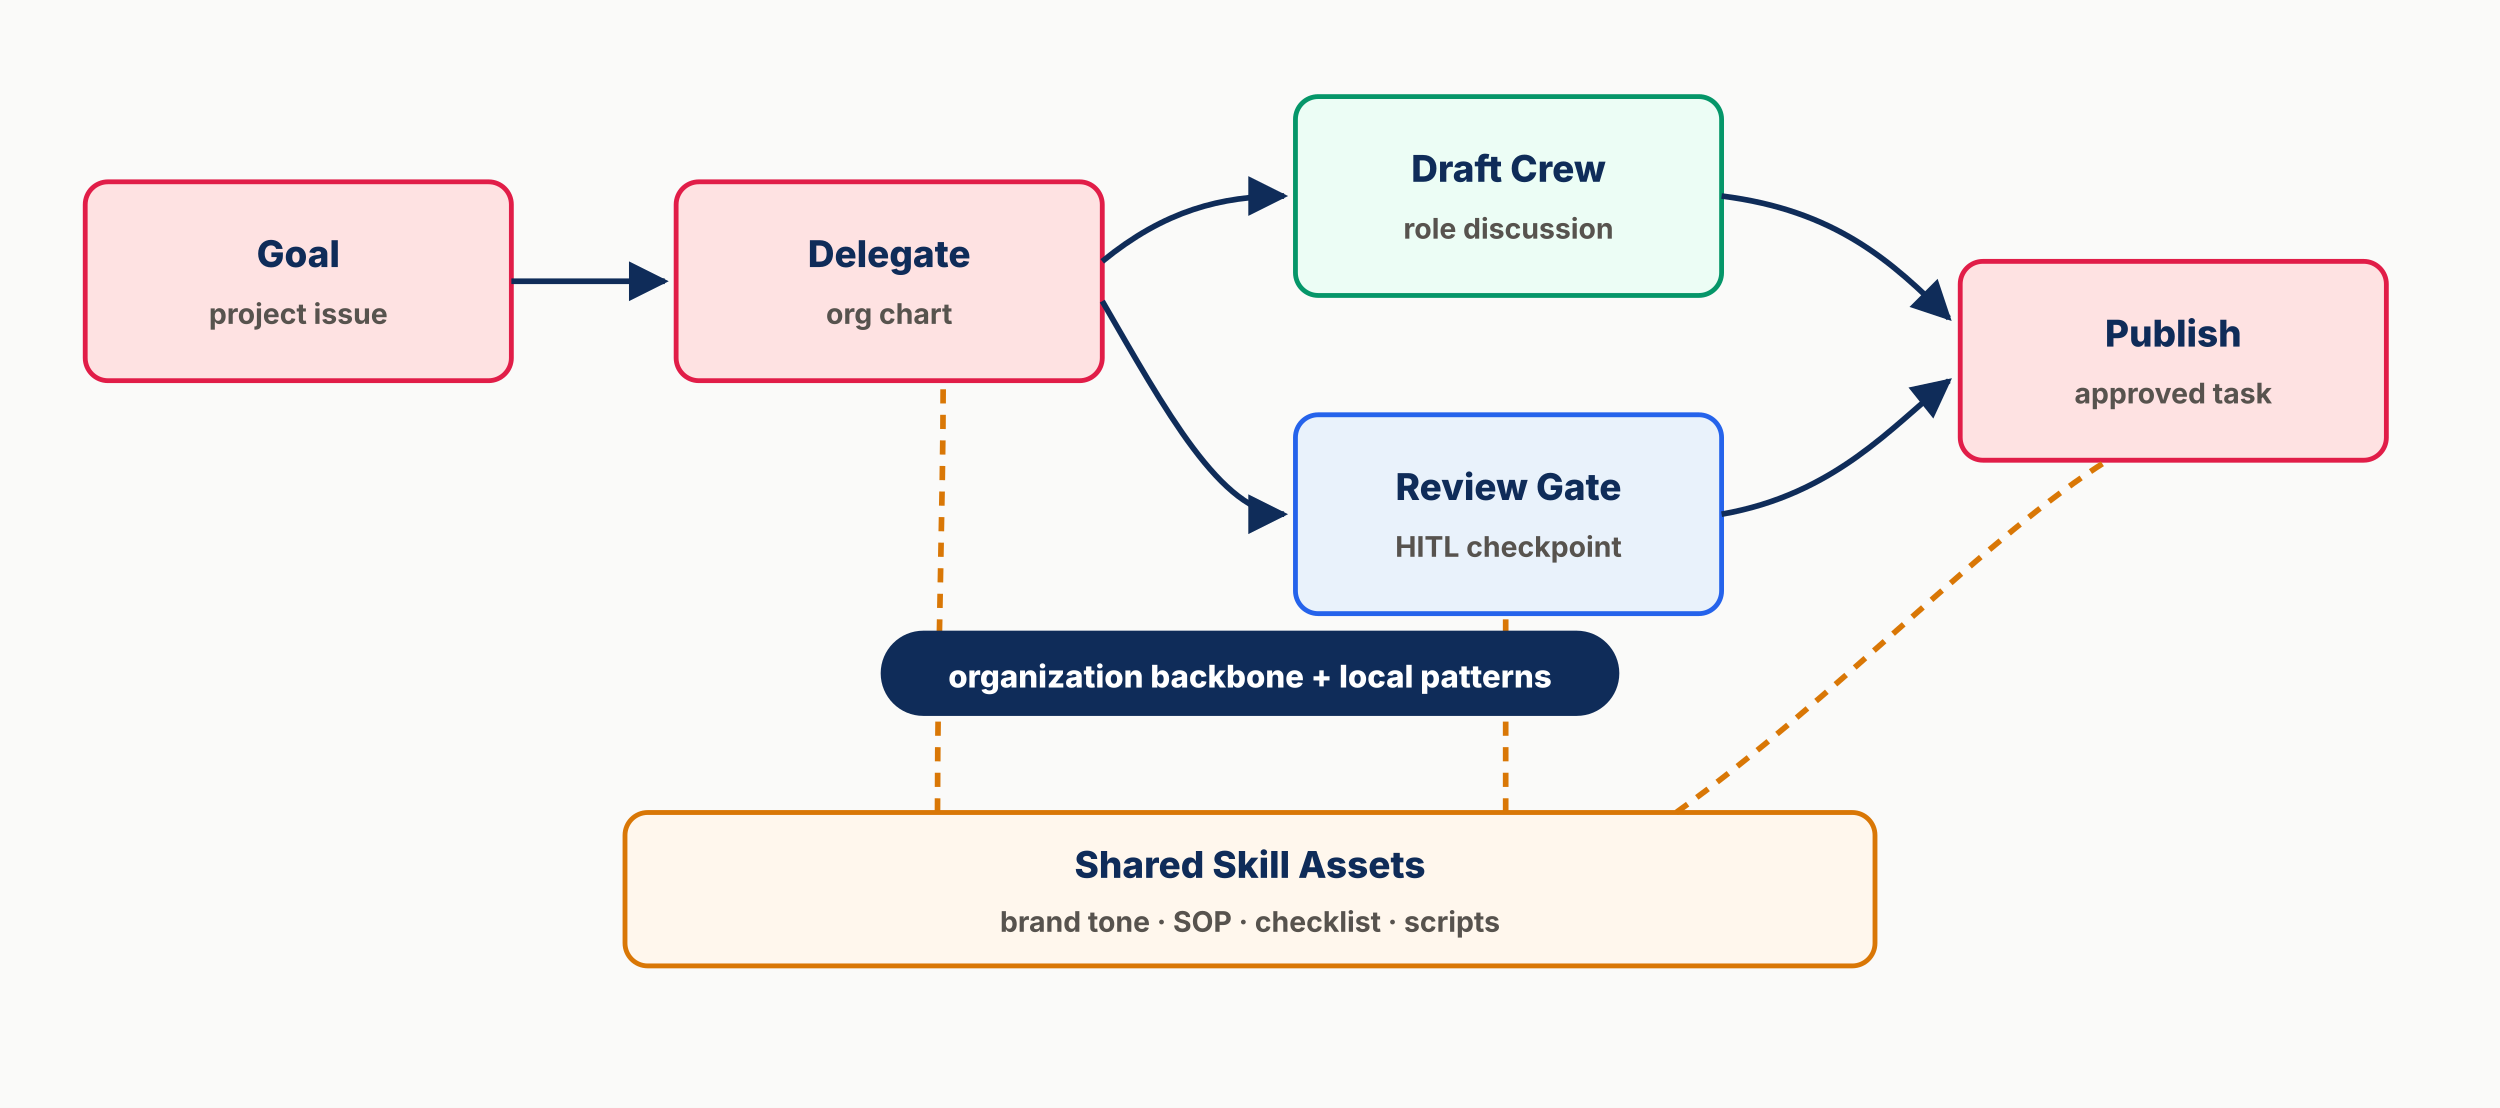
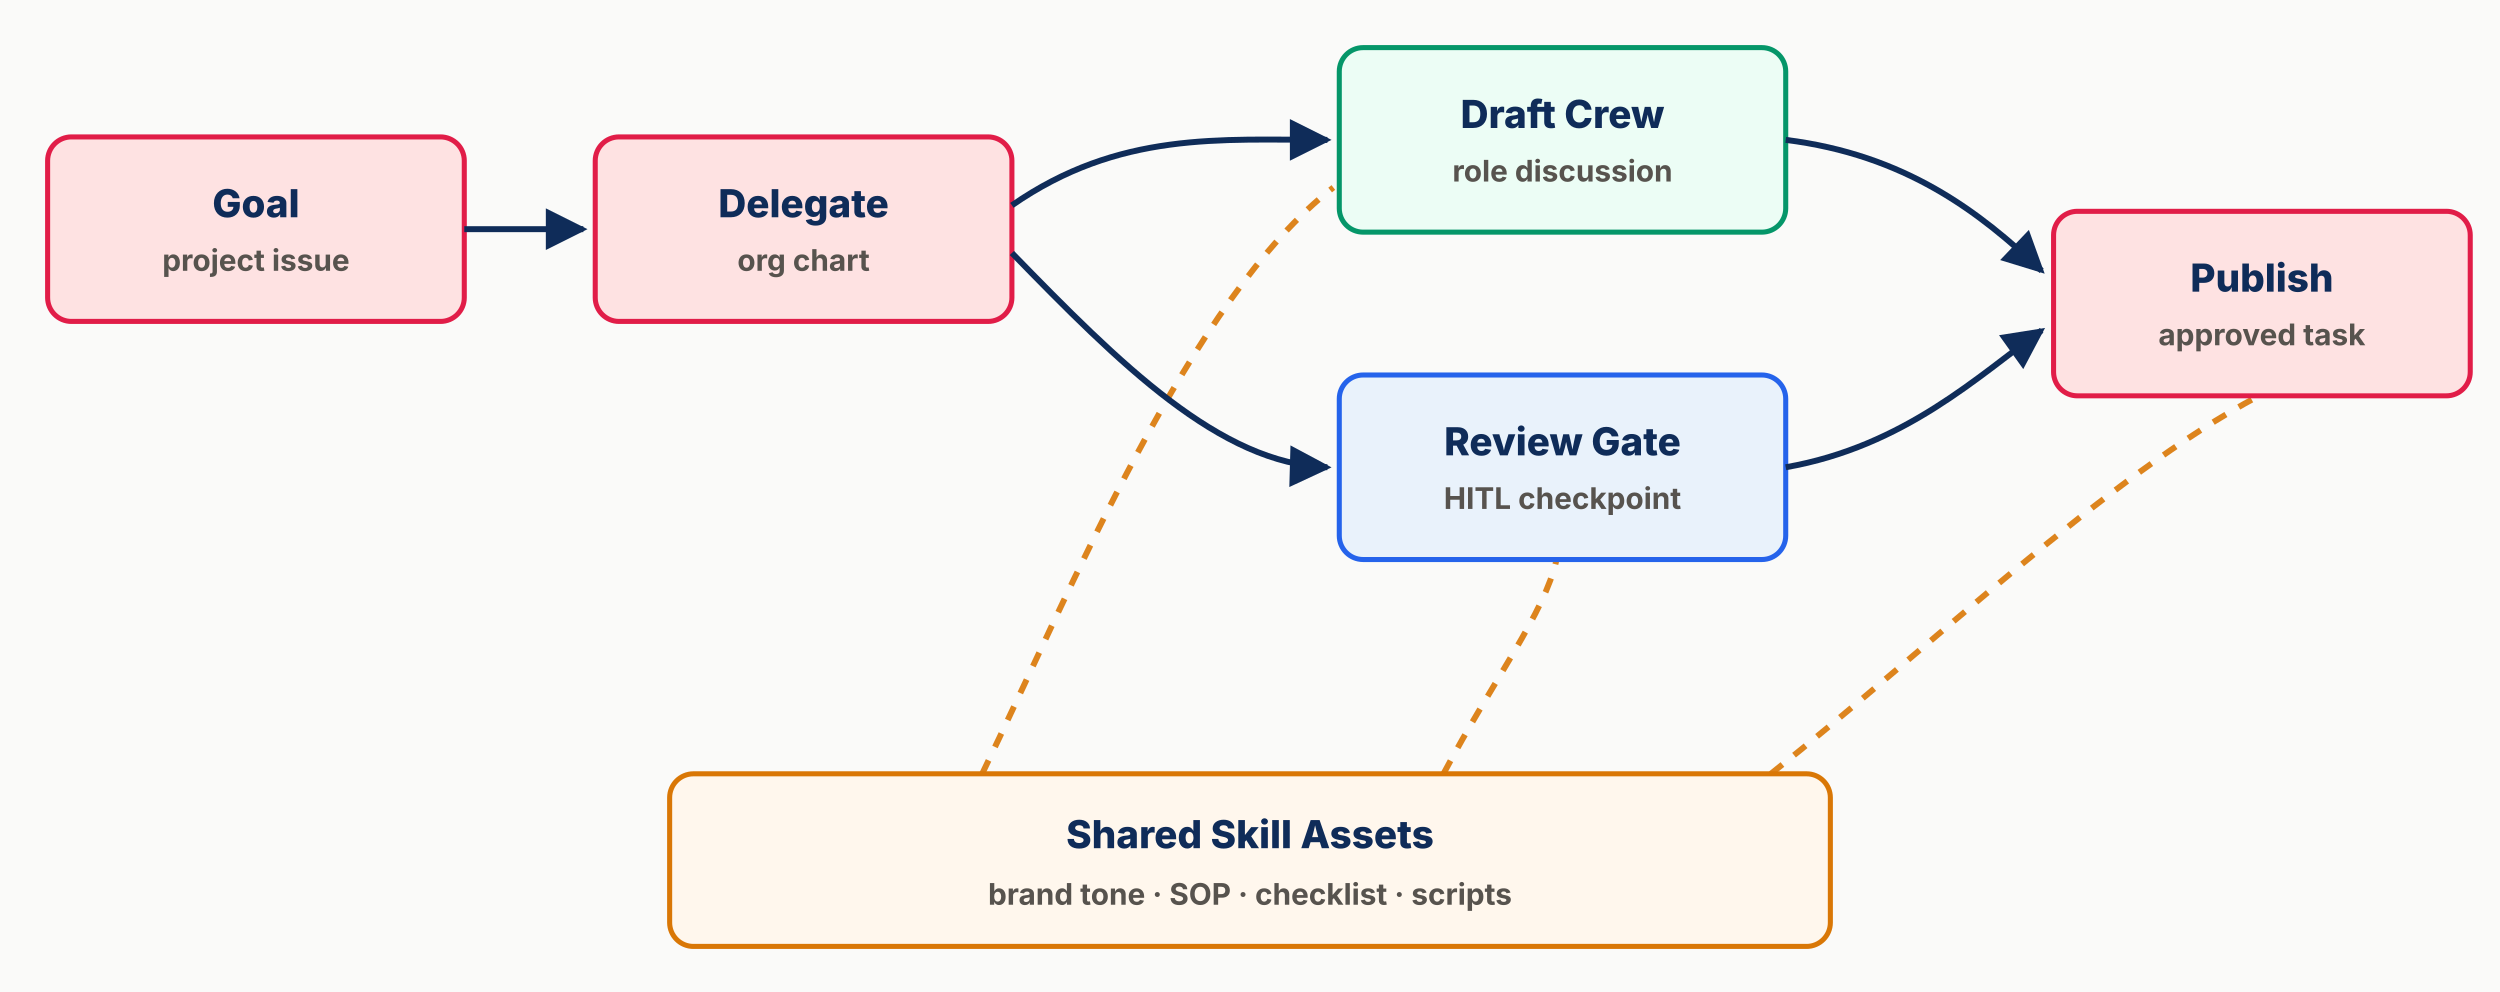
- <svg xmlns="http://www.w3.org/2000/svg" viewBox="0 0 880 390" font-family="-apple-system, 'Segoe UI', 'Noto Sans KR', sans-serif">
+ <svg xmlns="http://www.w3.org/2000/svg" viewBox="20 28 840 333" font-family="-apple-system, 'Segoe UI', 'Noto Sans KR', sans-serif">
  <defs>
    <marker id="arrow-hybrid" viewBox="0 0 10 10" refX="9" refY="5" markerWidth="7" markerHeight="7" orient="auto">
      <path d="M0,0 L10,5 L0,10 z" fill="#0F2C59" />
    </marker>
    <style>
-       .box { fill: #FFFFFF; stroke: #D6D3D1; stroke-width: 1.5; }
      .org { fill: #FEE2E2; stroke: #E11D48; stroke-width: 1.7; }
      .graph { fill: #E9F2FB; stroke: #2563EB; stroke-width: 1.7; }
      .role { fill: #ECFDF5; stroke: #059669; stroke-width: 1.7; }
      .skill { fill: #FFF7ED; stroke: #D97706; stroke-width: 1.7; }
      .label { fill: #0F2C59; font-size: 13px; font-weight: 800; }
      .small { fill: #57534E; font-size: 10px; font-weight: 650; }
-       .edge-label { paint-order: stroke fill; stroke: #FAFAF9; stroke-width: 3px; stroke-linejoin: round; }
+       .support { fill: none; stroke: #D97706; stroke-width: 2; stroke-dasharray: 5 5; opacity: .9; }
    </style>
  </defs>
  <rect x="0" y="0" width="880" height="390" fill="#FAFAF9" />
-   <rect class="org" x="30" y="64" width="150" height="70" rx="8" />
-   <text class="label" x="105" y="94" text-anchor="middle">Goal</text>
-   <text class="small" x="105" y="114" text-anchor="middle">project issue</text>
-   <rect class="org" x="238" y="64" width="150" height="70" rx="8" />
-   <text class="label" x="313" y="94" text-anchor="middle">Delegate</text>
-   <text class="small" x="313" y="114" text-anchor="middle">org chart</text>
-   <rect class="role" x="456" y="34" width="150" height="70" rx="8" />
-   <text class="label" x="531" y="64" text-anchor="middle">Draft Crew</text>
-   <text class="small" x="531" y="84" text-anchor="middle">role discussion</text>
-   <rect class="graph" x="456" y="146" width="150" height="70" rx="8" />
-   <text class="label" x="531" y="176" text-anchor="middle">Review Gate</text>
-   <text class="small" x="531" y="196" text-anchor="middle">HITL checkpoint</text>
-   <rect class="org" x="690" y="92" width="150" height="70" rx="8" />
-   <text class="label" x="765" y="122" text-anchor="middle">Publish</text>
-   <text class="small" x="765" y="142" text-anchor="middle">approved task</text>
-   <rect class="skill" x="220" y="286" width="440" height="54" rx="8" />
-   <text class="label" x="440" y="309" text-anchor="middle">Shared Skill Assets</text>
-   <text class="small" x="440" y="328" text-anchor="middle">brand tone · SOP · checklist · scripts</text>
-   <line x1="180" y1="99" x2="234" y2="99" stroke="#0F2C59" stroke-width="2" marker-end="url(#arrow-hybrid)" />
-   <path d="M388 92 C410 74 430 69 452 69" fill="none" stroke="#0F2C59" stroke-width="2" marker-end="url(#arrow-hybrid)" />
-   <path d="M388 106 C410 144 430 181 452 181" fill="none" stroke="#0F2C59" stroke-width="2" marker-end="url(#arrow-hybrid)" />
-   <path d="M606 69 C646 74 666 92 686 112" fill="none" stroke="#0F2C59" stroke-width="2" marker-end="url(#arrow-hybrid)" />
-   <path d="M606 181 C646 174 666 150 686 134" fill="none" stroke="#0F2C59" stroke-width="2" marker-end="url(#arrow-hybrid)" />
-   <path d="M330 286 C330 230 332 178 332 134" fill="none" stroke="#D97706" stroke-width="2" stroke-dasharray="5 4" />
-   <path d="M530 286 C530 248 530 238 530 216" fill="none" stroke="#D97706" stroke-width="2" stroke-dasharray="5 4" />
-   <path d="M590 286 C646 246 700 188 742 162" fill="none" stroke="#D97706" stroke-width="2" stroke-dasharray="5 4" />
-   <rect x="310" y="222" width="260" height="30" rx="15" fill="#0F2C59" />
-   <text x="440" y="242" text-anchor="middle" font-size="11" font-weight="800" fill="#FFFFFF">organization backbone + local patterns</text>
+   <path class="support" d="M350 288 C380 226 420 128 468 91" />
+   <path class="support" d="M505 288 C522 256 539 234 543 216" />
+   <path class="support" d="M615 288 C668 246 728 188 779 161" />
+   <rect class="org" x="36" y="74" width="140" height="62" rx="8" />
+   <text class="label" x="106" y="101" text-anchor="middle">Goal</text>
+   <text class="small" x="106" y="119" text-anchor="middle">project issue</text>
+   <rect class="org" x="220" y="74" width="140" height="62" rx="8" />
+   <text class="label" x="290" y="101" text-anchor="middle">Delegate</text>
+   <text class="small" x="290" y="119" text-anchor="middle">org chart</text>
+   <rect class="role" x="470" y="44" width="150" height="62" rx="8" />
+   <text class="label" x="545" y="71" text-anchor="middle">Draft Crew</text>
+   <text class="small" x="545" y="89" text-anchor="middle">role discussion</text>
+   <rect class="graph" x="470" y="154" width="150" height="62" rx="8" />
+   <text class="label" x="545" y="181" text-anchor="middle">Review Gate</text>
+   <text class="small" x="545" y="199" text-anchor="middle">HITL checkpoint</text>
+   <rect class="org" x="710" y="99" width="140" height="62" rx="8" />
+   <text class="label" x="780" y="126" text-anchor="middle">Publish</text>
+   <text class="small" x="780" y="144" text-anchor="middle">approved task</text>
+   <rect class="skill" x="245" y="288" width="390" height="58" rx="8" />
+   <text class="label" x="440" y="313" text-anchor="middle">Shared Skill Assets</text>
+   <text class="small" x="440" y="332" text-anchor="middle">brand tone · SOP · checklist · scripts</text>
+   <line x1="176" y1="105" x2="216" y2="105" stroke="#0F2C59" stroke-width="2" marker-end="url(#arrow-hybrid)" />
+   <path d="M360 97 C396 72 430 75 466 75" fill="none" stroke="#0F2C59" stroke-width="2" marker-end="url(#arrow-hybrid)" />
+   <path d="M360 113 C396 150 430 184 466 185" fill="none" stroke="#0F2C59" stroke-width="2" marker-end="url(#arrow-hybrid)" />
+   <path d="M620 75 C660 80 685 99 706 119" fill="none" stroke="#0F2C59" stroke-width="2" marker-end="url(#arrow-hybrid)" />
+   <path d="M620 185 C660 178 685 154 706 139" fill="none" stroke="#0F2C59" stroke-width="2" marker-end="url(#arrow-hybrid)" />
</svg>
